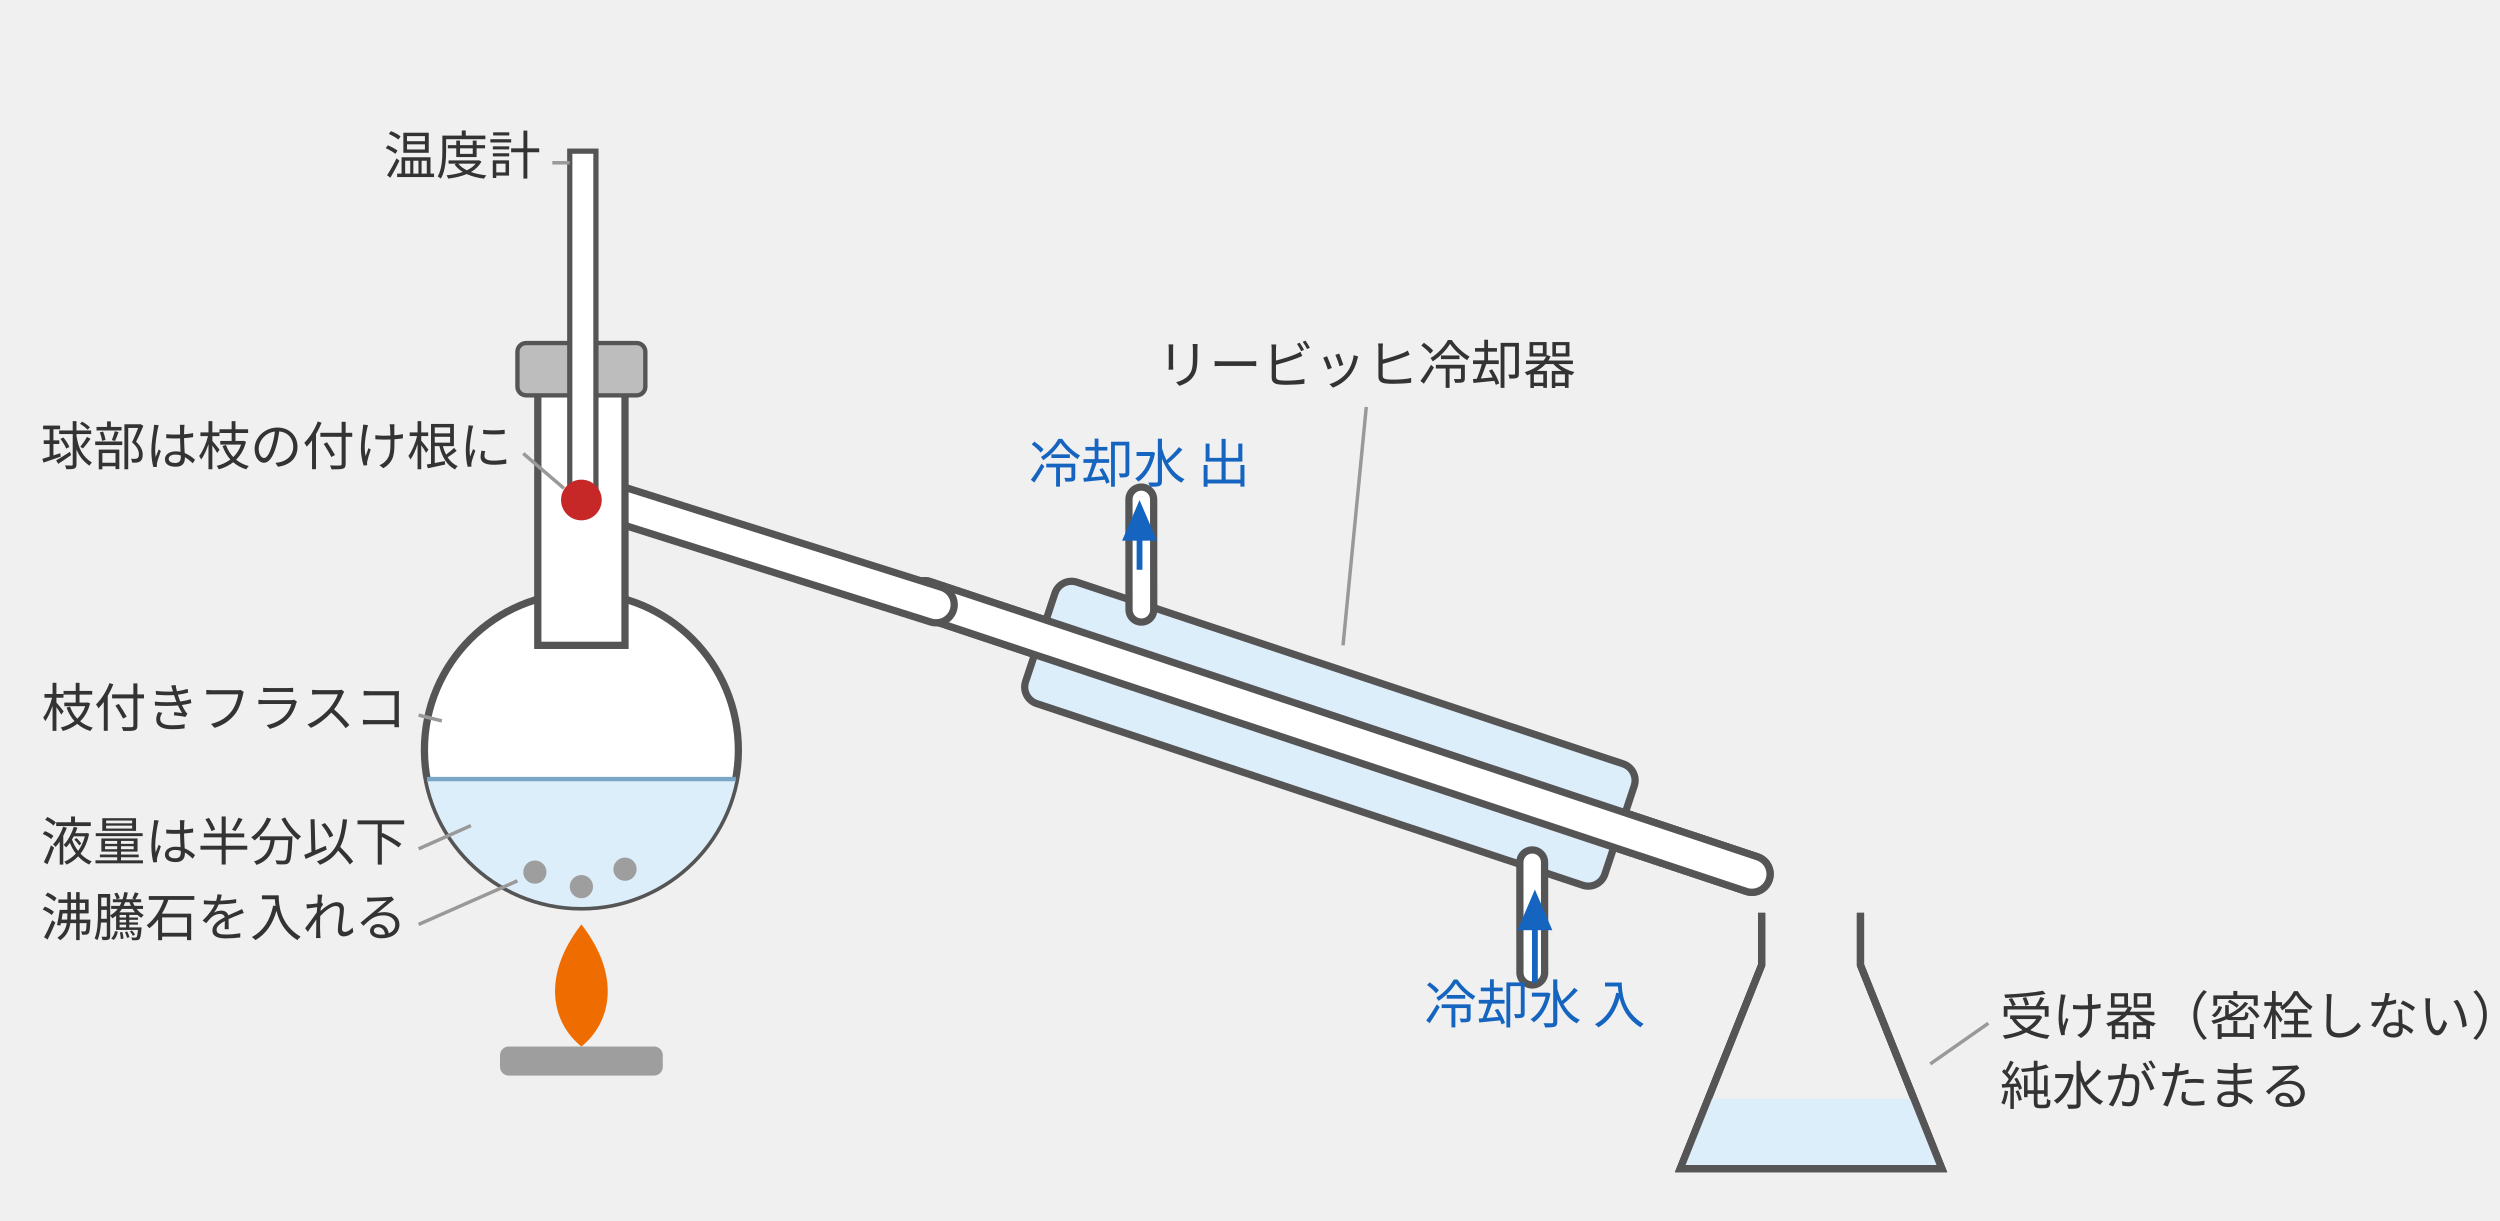
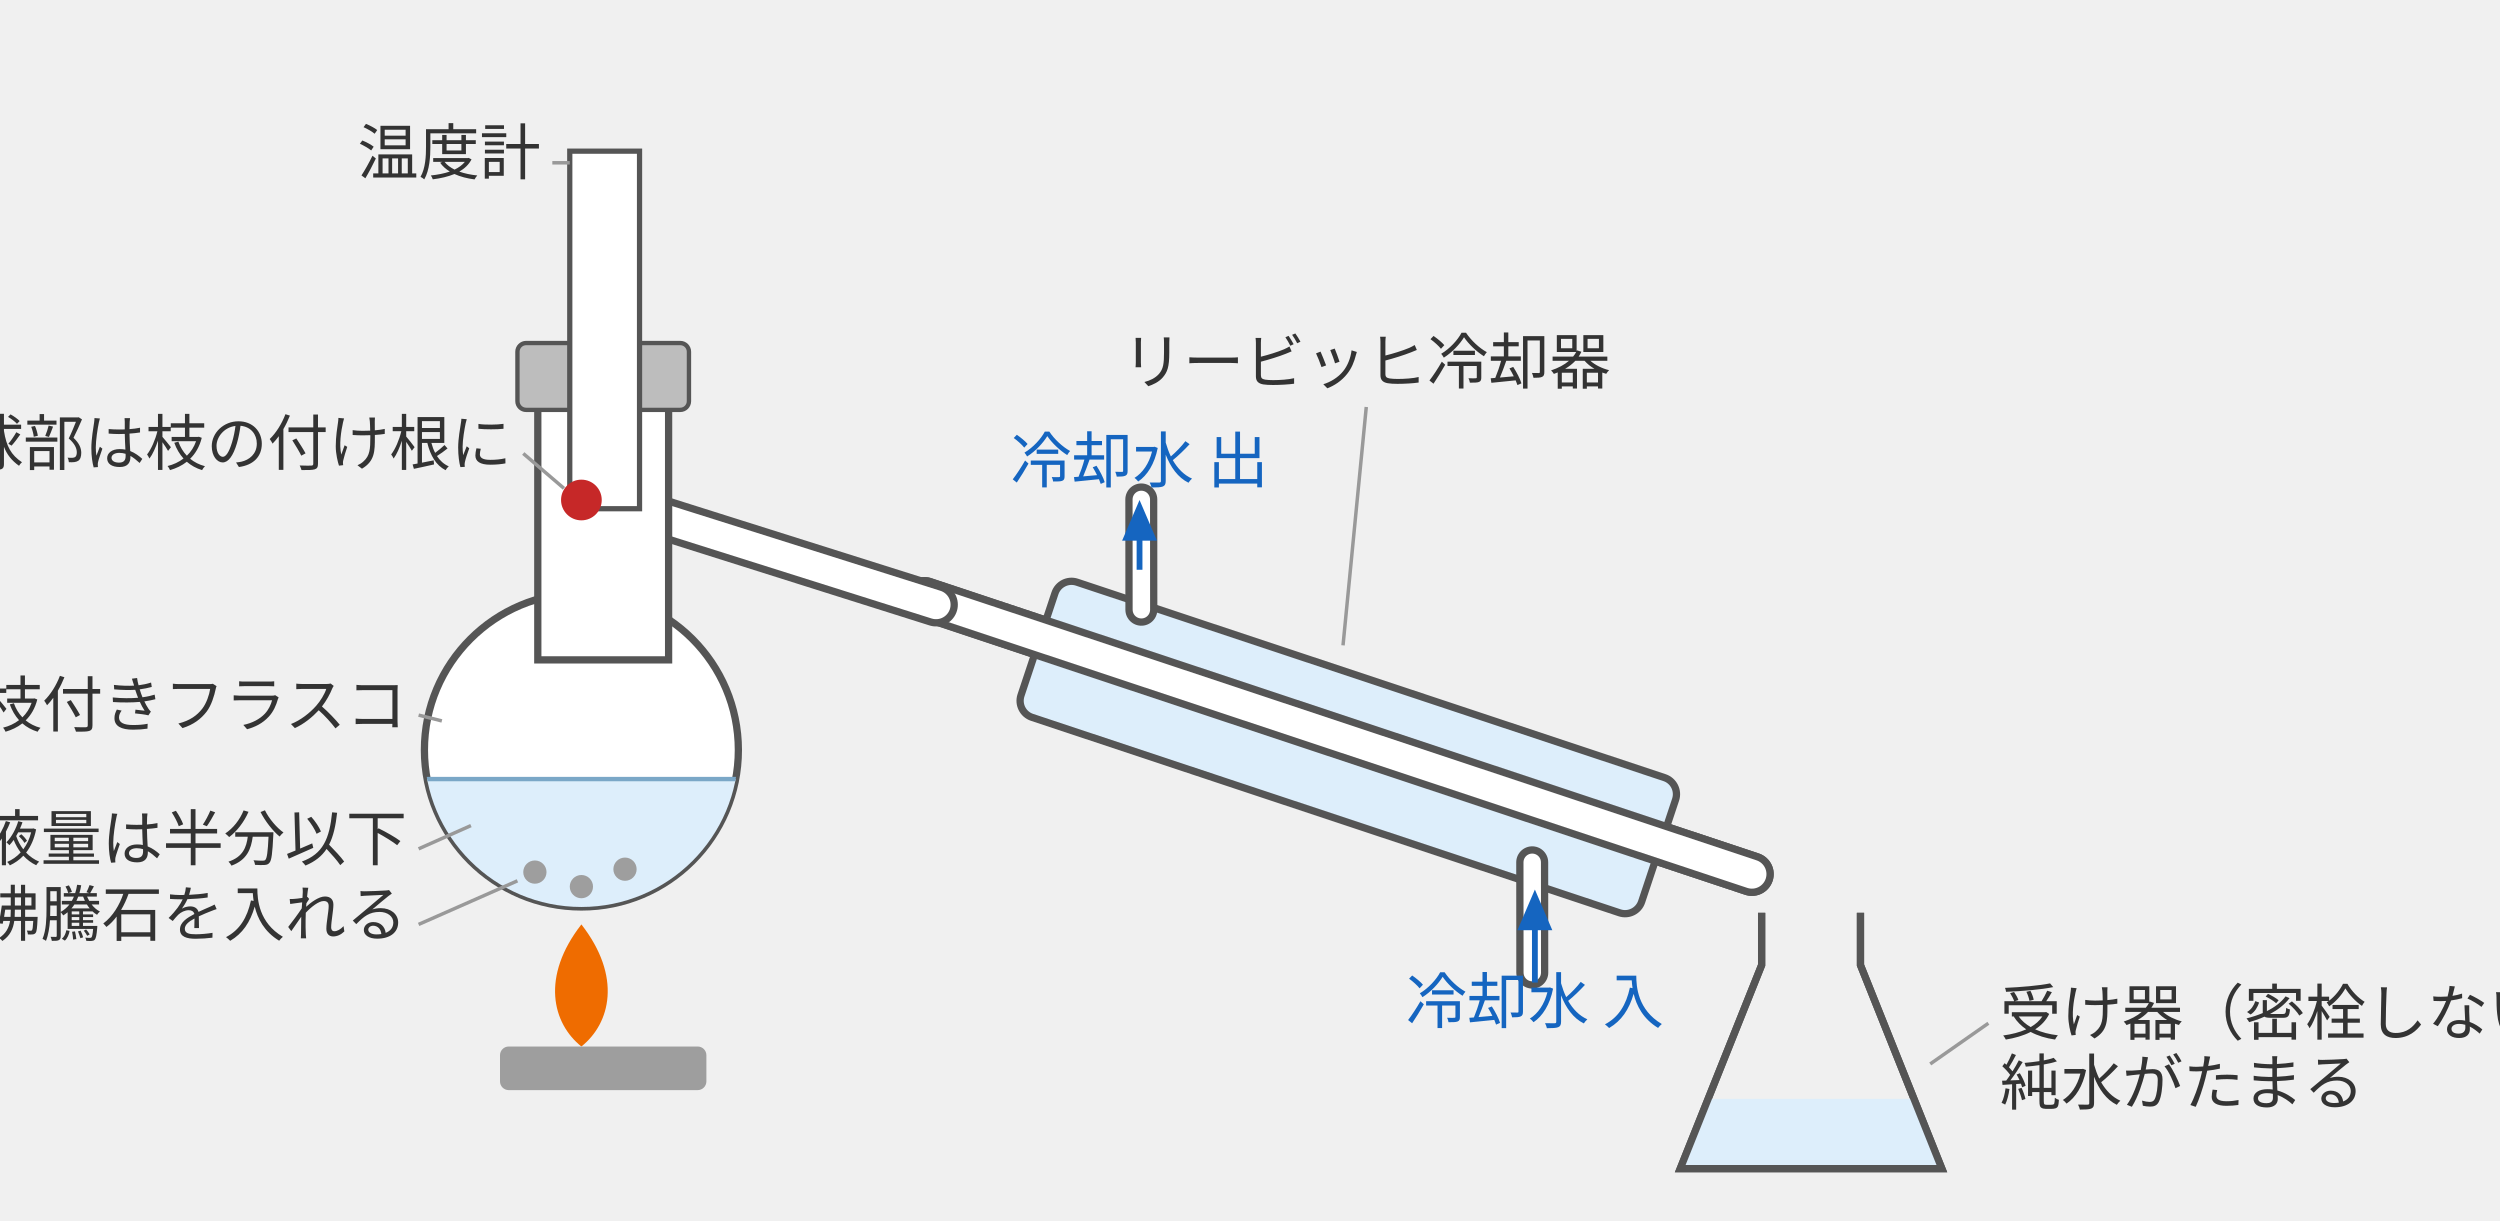
<svg xmlns="http://www.w3.org/2000/svg" width="716.667" height="350" viewBox="0 0 860 420" role="img">
  <defs>
    <clipPath id="bulb">
      <circle cx="200" cy="258" r="54" />
    </clipPath>
  </defs>
  <style>
    .glass { fill: none; stroke: #555; stroke-width: 2.5; }
    .to { stroke: #555; stroke-width: 15; fill: none; stroke-linecap: round; }
    .ti { stroke: #fff; stroke-width: 10; fill: none; stroke-linecap: round; }
    .liq { fill: #ddeefb; }
-     .lab { font-size: 18px; fill: #333; }
+     .lab { font-size: 21px; fill: #333; }
    .lead { stroke: #999; stroke-width: 1.2; fill: none; }
  </style>
  <g transform="rotate(18.4 318 206)">
    <path class="to" d="M 318 206 L 618 206" />
    <path class="ti" d="M 318 206 L 618 206" />
-     <rect x="360" y="184" width="210" height="44" rx="6" fill="#ddeefb" stroke="#555" stroke-width="2.5" />
+     <rect x="360" y="184" width="225" height="49" rx="6" fill="#ddeefb" stroke="#555" stroke-width="2.5" />
    <path class="to" d="M 318 206 L 618 206" stroke-width="15" />
    <path class="ti" d="M 318 206 L 618 206" />
    <path d="M 390 186 L 378 150" style="stroke:#555;stroke-width:11;fill:none;stroke-linecap:round" />
    <path d="M 390 186 L 378 150" style="stroke:#fff;stroke-width:6;fill:none;stroke-linecap:round" />
    <path d="M 545 226 L 557 262" style="stroke:#555;stroke-width:11;fill:none;stroke-linecap:round" />
    <path d="M 545 226 L 557 262" style="stroke:#fff;stroke-width:6;fill:none;stroke-linecap:round" />
  </g>
  <path class="to" d="M 208 172 L 322 208" />
  <path class="ti" d="M 208 172 L 322 208" />
  <circle cx="200" cy="258" r="54" fill="#fff" stroke="#555" stroke-width="2.5" />
-   <rect clip-path="url(#bulb)" class="liq" x="146" y="268" width="108" height="48" />
+   <rect clip-path="url(#bulb)" class="liq" x="146" y="268" width="123" height="53" />
  <path clip-path="url(#bulb)" d="M 146 268 L 254 268" style="stroke:#7aa7c7;stroke-width:1.5;fill:none" />
  <circle cx="184" cy="300" r="4" fill="#9e9e9e" />
  <circle cx="200" cy="305" r="4" fill="#9e9e9e" />
  <circle cx="215" cy="299" r="4" fill="#9e9e9e" />
-   <rect x="185" y="126" width="30" height="96" fill="#fff" stroke="#555" stroke-width="2.5" />
-   <rect x="178" y="118" width="44" height="18" rx="3" fill="#bdbdbd" stroke="#555" stroke-width="1.5" />
-   <rect x="196" y="52" width="9" height="118" fill="#fff" stroke="#555" stroke-width="1.8" />
+   <rect x="185" y="126" width="45" height="101" fill="#fff" stroke="#555" stroke-width="2.5" />
+   <rect x="178" y="118" width="59" height="23" rx="3" fill="#bdbdbd" stroke="#555" stroke-width="1.5" />
+   <rect x="196" y="52" width="24" height="123" fill="#fff" stroke="#555" stroke-width="1.8" />
  <circle cx="200" cy="172" r="7" fill="#c62828" />
  <path d="M 200 318 C 186 336, 190 352, 200 360 C 210 352, 214 336, 200 318 Z" fill="#ef6c00" />
-   <rect x="172" y="360" width="56" height="10" rx="3" fill="#9e9e9e" />
+   <rect x="172" y="360" width="71" height="15" rx="3" fill="#9e9e9e" />
  <path class="glass" d="M 606 314 L 606 332 L 578 402 L 668 402 L 640 332 L 640 314" />
  <path class="liq" d="M 588 378 L 658 378 L 668 402 L 578 402 Z" />
  <path class="glass" d="M 606 314 L 606 332 L 578 402 L 668 402 L 640 332 L 640 314" />
  <text class="lab" x="186" y="60" text-anchor="end">温度計</text>
  <path class="lead" d="M 190 56 L 196 56" />
  <text class="lab" x="176" y="160" text-anchor="end">球部は枝の付け根に</text>
  <path class="lead" d="M 180 156 L 194 168" />
  <text class="lab" x="140" y="250" text-anchor="end">枝付きフラスコ</text>
  <path class="lead" d="M 144 246 L 152 248" />
  <text class="lab" x="140" y="296" text-anchor="end">液量は半分以下</text>
  <path class="lead" d="M 144 292 L 162 284" />
  <text class="lab" x="140" y="322" text-anchor="end">沸騰石を入れる</text>
  <path class="lead" d="M 144 318 L 178 303" />
  <text class="lab" x="470" y="132" text-anchor="middle">リービッヒ冷却器</text>
  <path class="lead" d="M 470 140 L 462 222" />
  <text class="lab" x="392" y="166" text-anchor="middle" style="fill:#1565c0">冷却水 出</text>
  <text class="lab" x="528" y="352" text-anchor="middle" style="fill:#1565c0">冷却水 入</text>
  <path d="M 528 338 L 528 316" style="stroke:#1565c0;stroke-width:2;fill:none" />
  <polygon points="528,306 522,320 534,320" fill="#1565c0" />
  <path d="M 392 196 L 392 182" style="stroke:#1565c0;stroke-width:2;fill:none" />
  <polygon points="392,172 386,186 398,186" fill="#1565c0" />
  <text class="lab" x="688" y="356">受け器（密栓しない）</text>
  <path class="lead" d="M 684 352 L 664 366" />
  <text class="lab" x="688" y="380">純水がたまる</text>
</svg>
